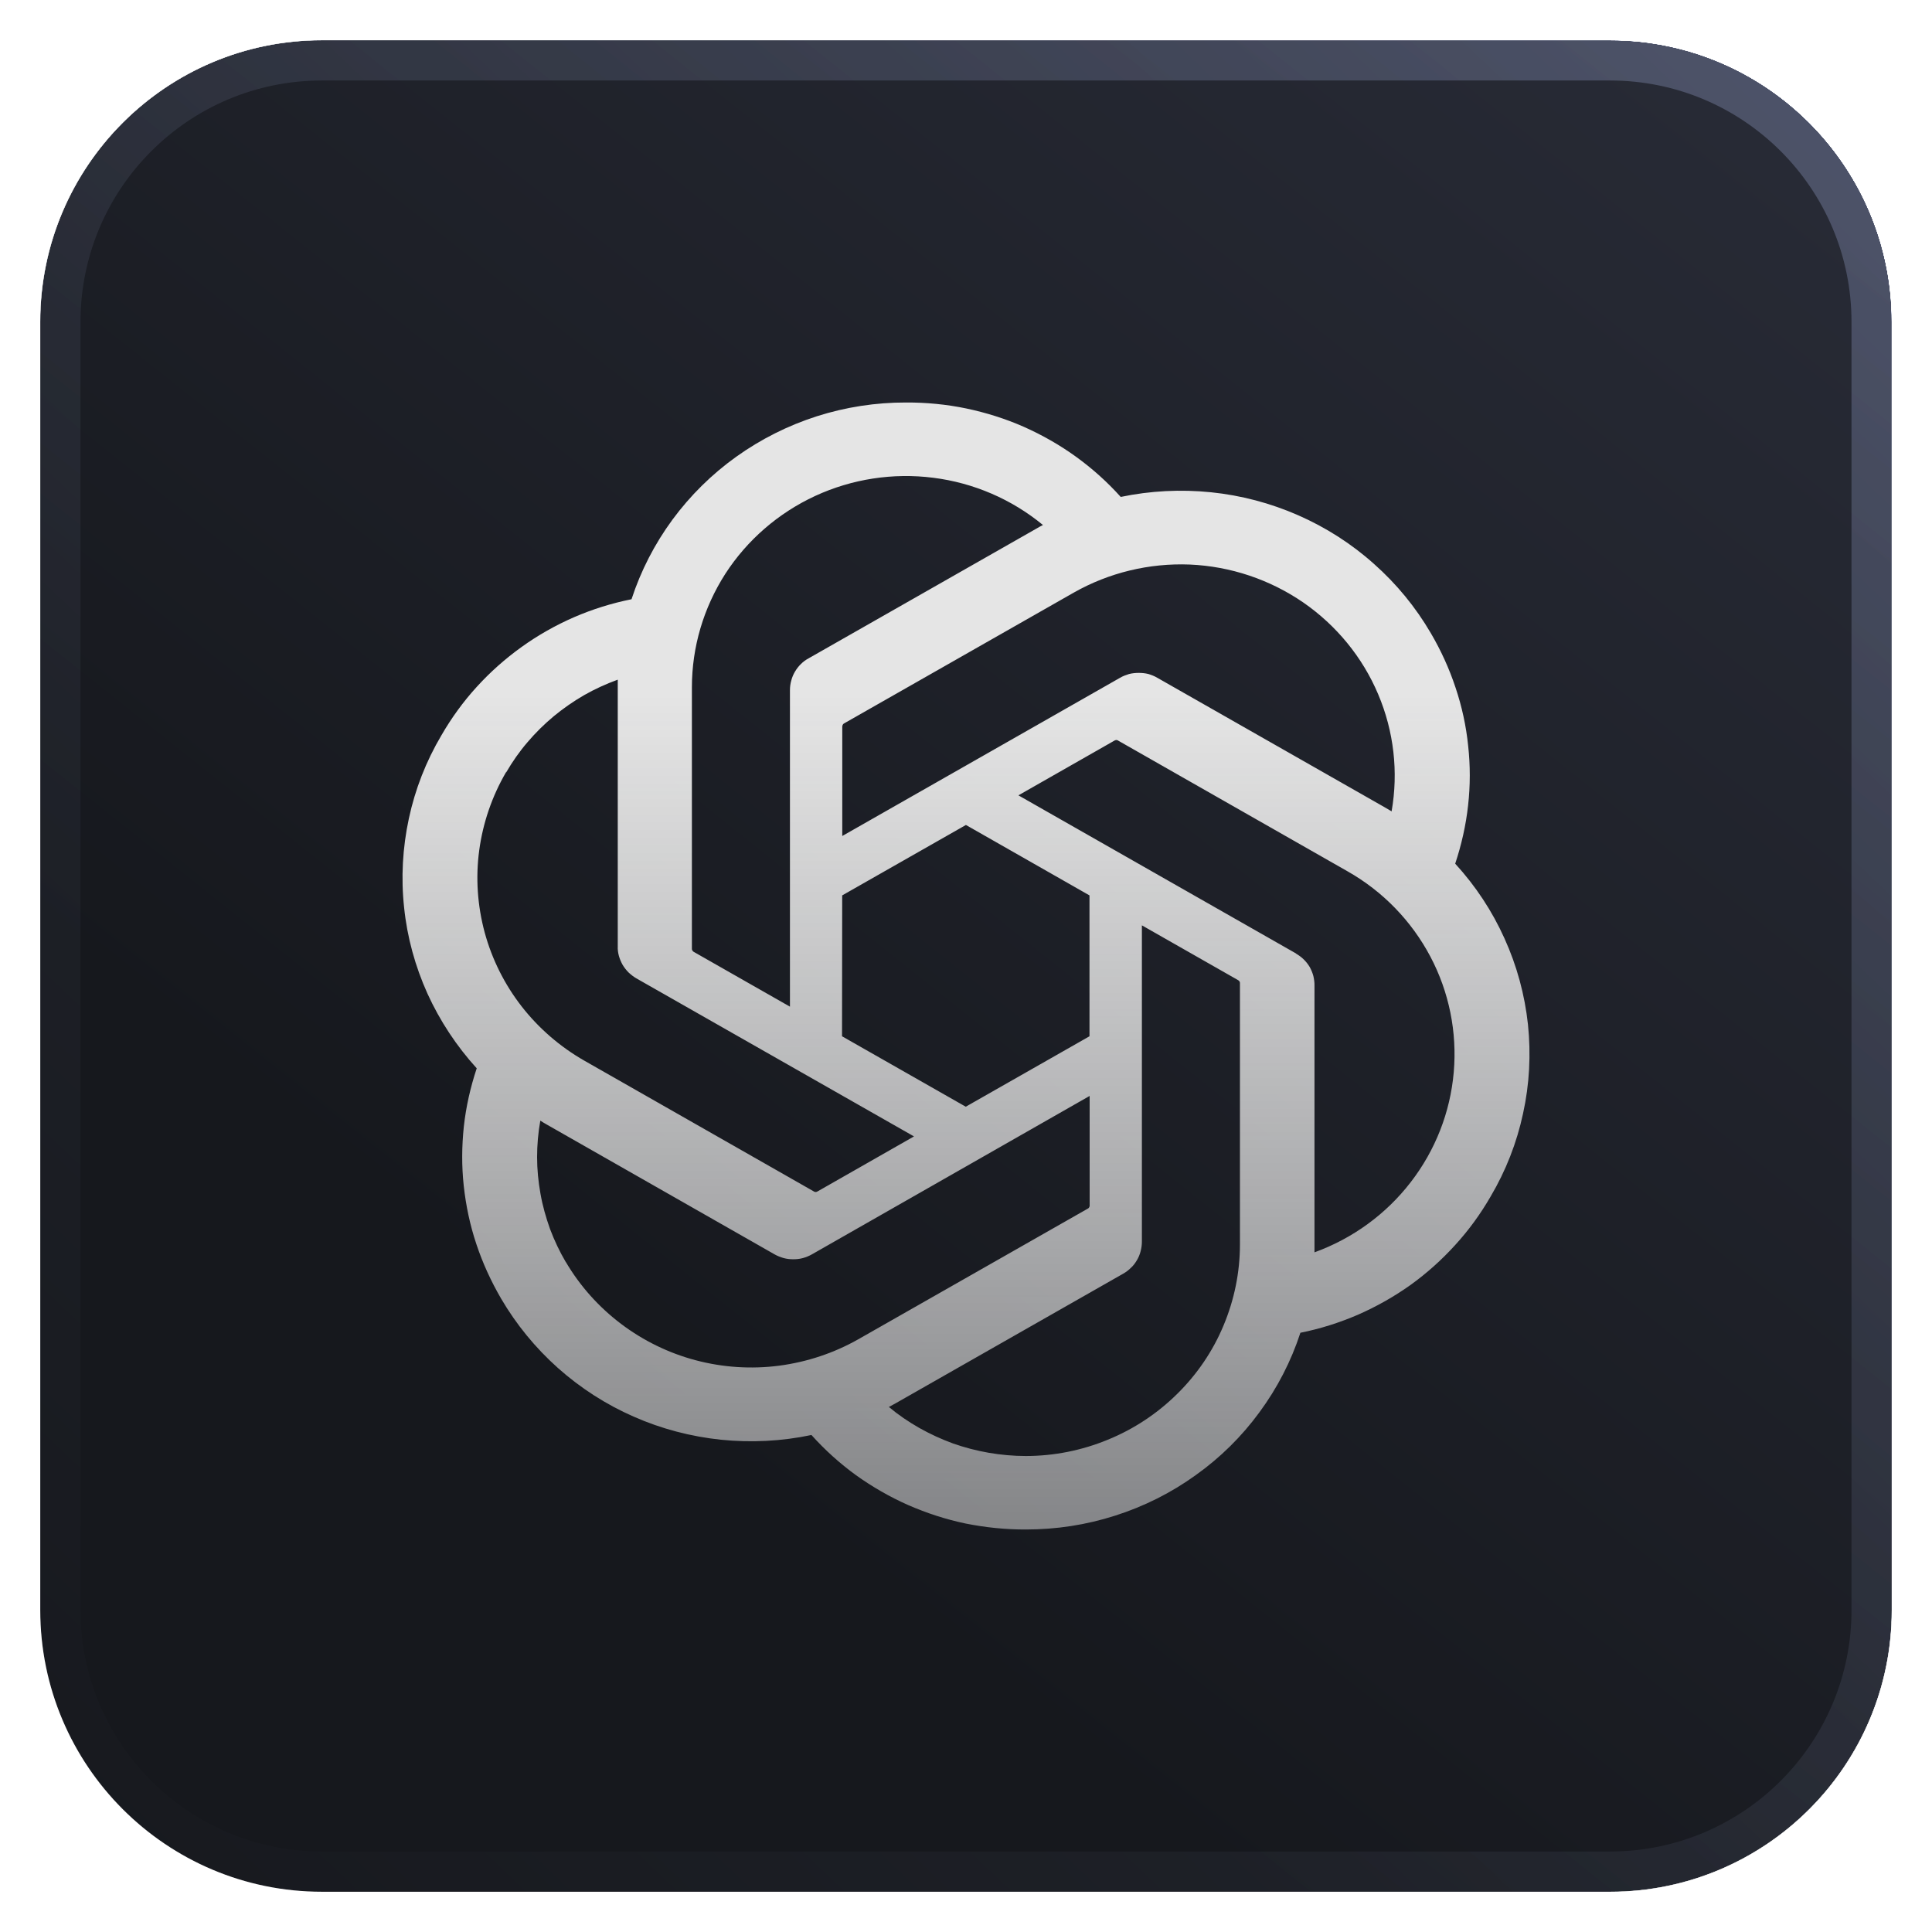
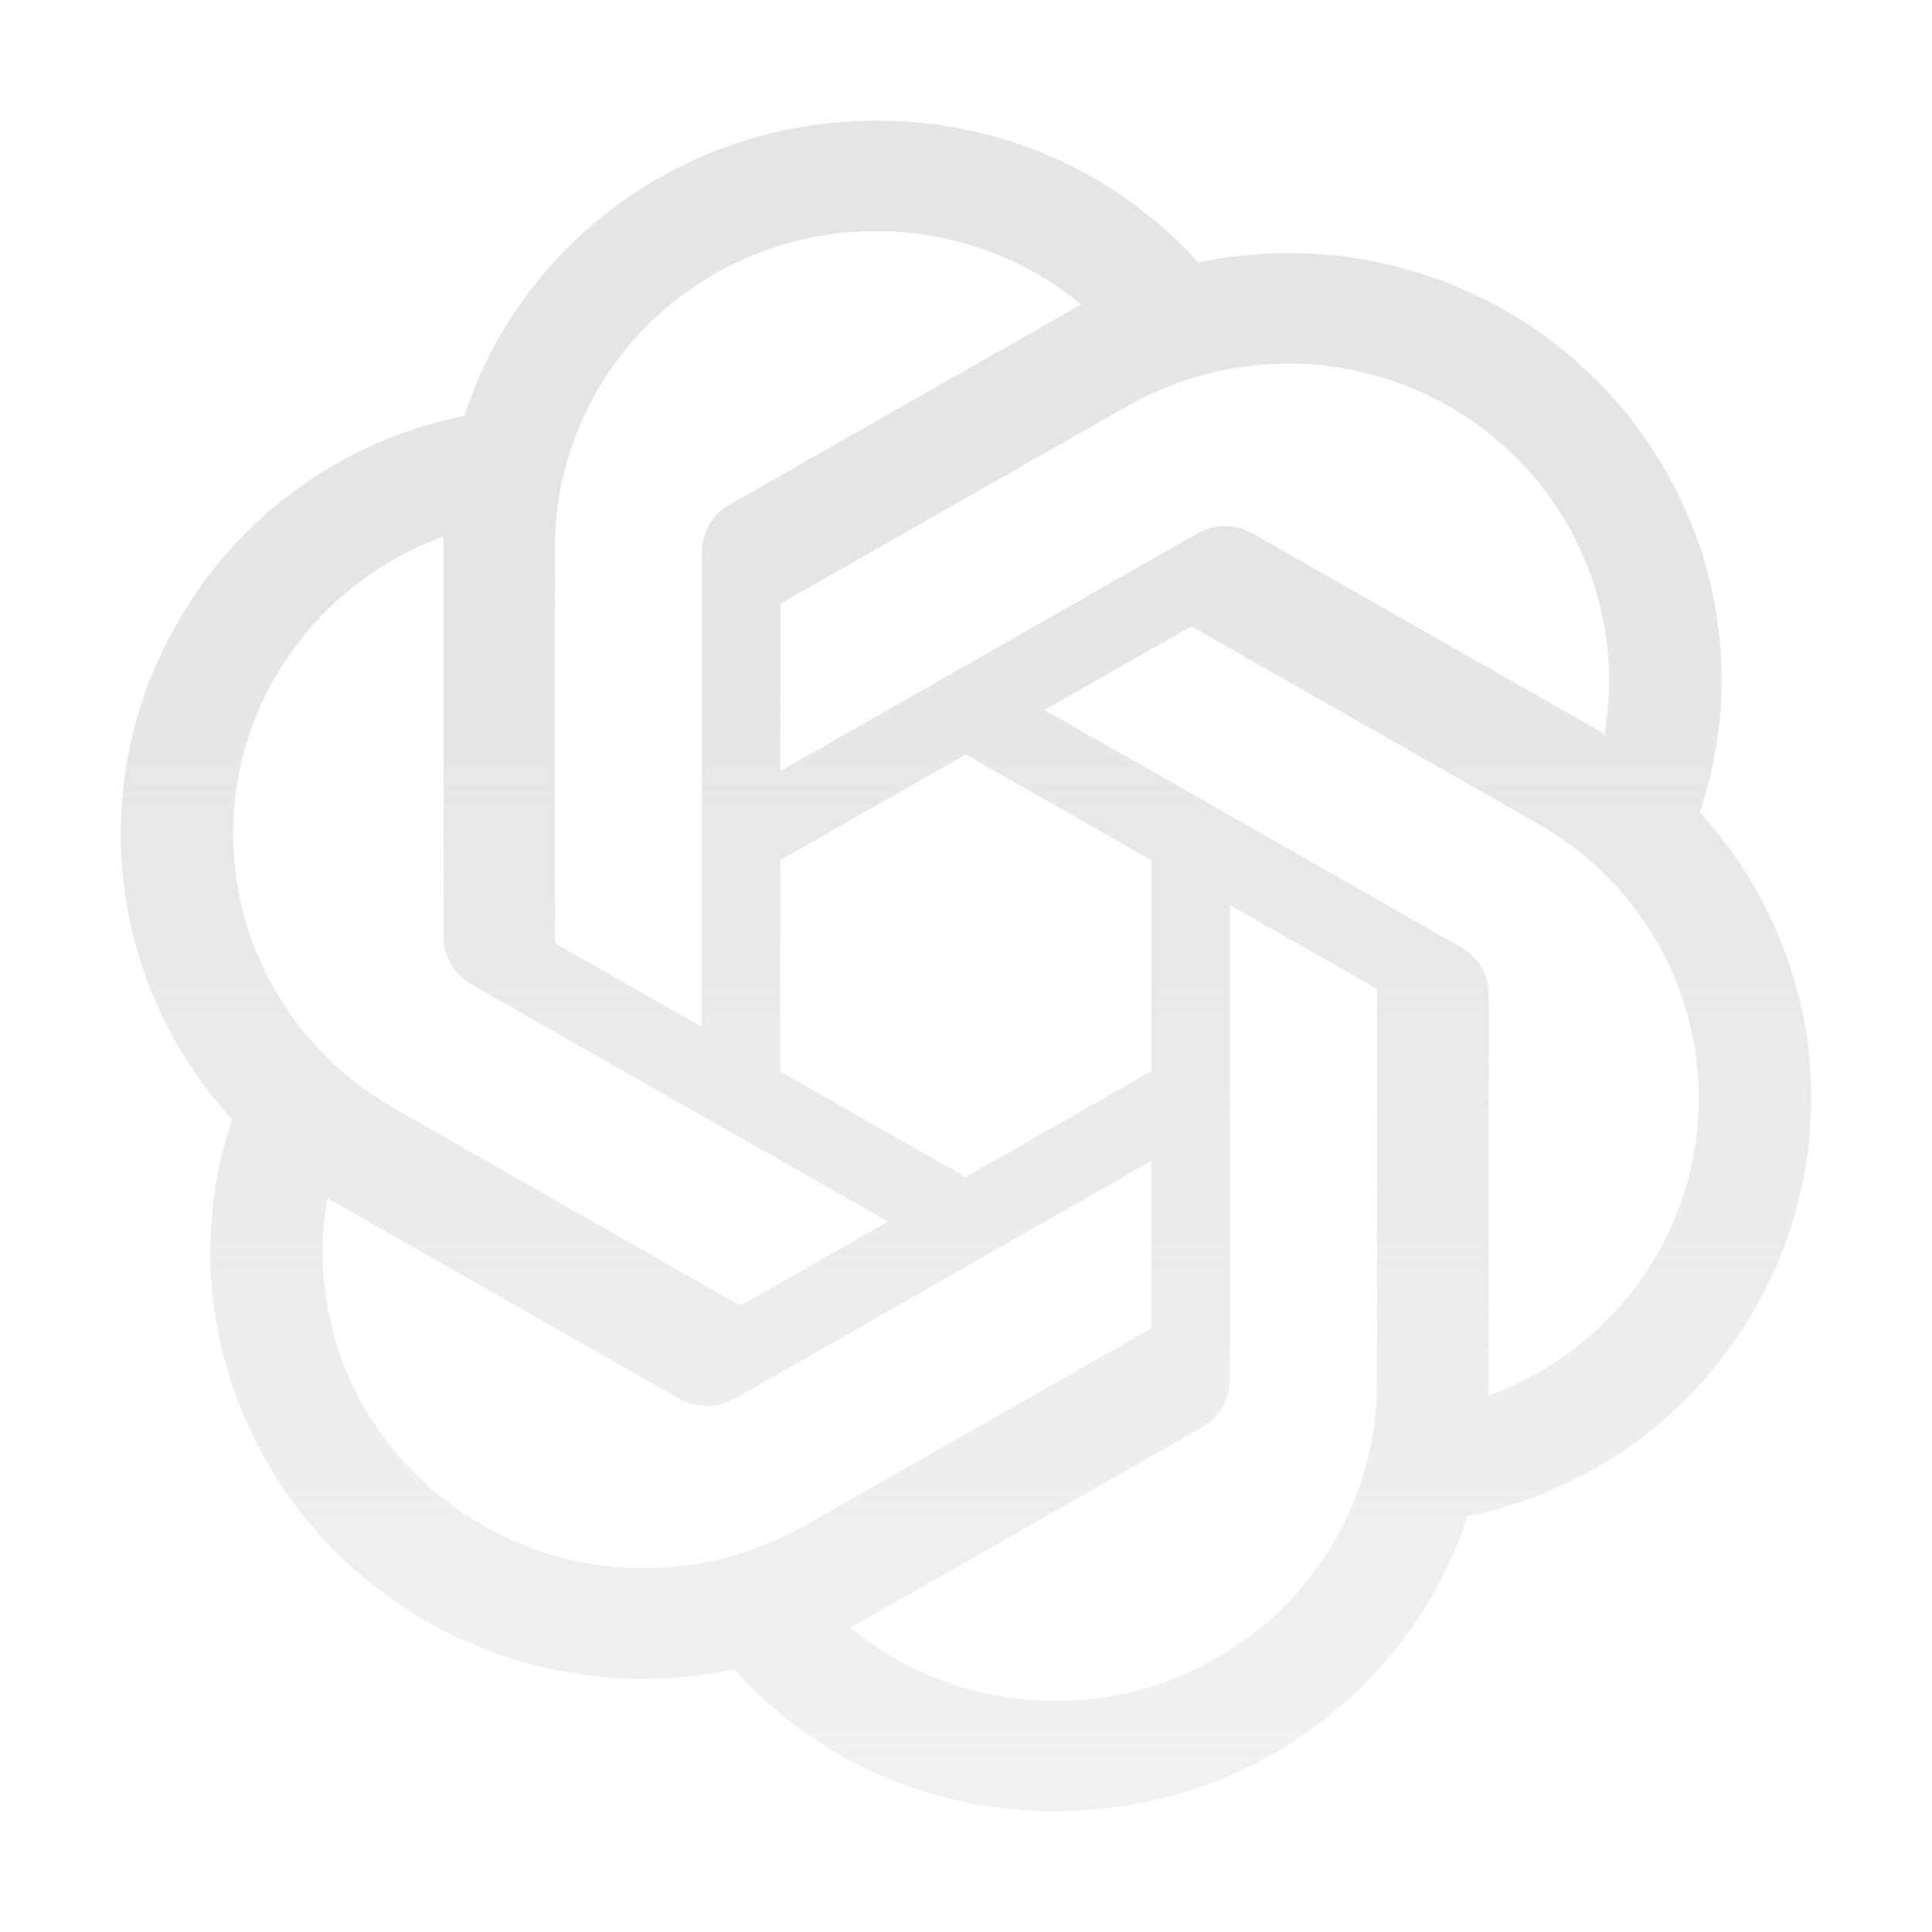
- <svg xmlns="http://www.w3.org/2000/svg" width="24" height="24" viewBox="0 0 24 24" fill="none">
-   <rect x="0.5" y="0.5" width="23" height="23" rx="3.5" fill="url(#paint0_linear_7552_6515)" />
-   <rect x="0.5" y="0.5" width="23" height="23" rx="3.5" stroke="url(#paint1_linear_7552_6515)" style="mix-blend-mode:overlay" />
-   <path d="M18.689 11.657C18.843 11.996 18.941 12.357 18.981 12.727C19.019 13.096 19 13.469 18.92 13.832C18.842 14.196 18.706 14.544 18.516 14.865C18.392 15.08 18.246 15.281 18.077 15.466C17.91 15.65 17.724 15.817 17.521 15.963C17.317 16.108 17.099 16.231 16.869 16.332C16.639 16.431 16.4 16.507 16.154 16.556C16.039 16.909 15.867 17.243 15.645 17.544C15.425 17.845 15.157 18.109 14.852 18.326C14.548 18.545 14.21 18.714 13.852 18.828C13.494 18.943 13.12 19 12.743 19C12.493 19.001 12.242 18.975 11.996 18.926C11.752 18.875 11.512 18.797 11.283 18.697C11.054 18.596 10.836 18.47 10.633 18.325C10.432 18.179 10.246 18.011 10.08 17.826C9.71 17.904 9.332 17.923 8.958 17.885C8.583 17.846 8.216 17.75 7.872 17.598C7.529 17.448 7.211 17.243 6.931 16.994C6.651 16.744 6.413 16.453 6.225 16.132C6.1 15.917 5.996 15.691 5.918 15.456C5.839 15.221 5.788 14.979 5.761 14.733C5.734 14.488 5.736 14.239 5.762 13.993C5.789 13.748 5.844 13.506 5.922 13.271C5.671 12.995 5.464 12.681 5.31 12.343C5.157 12.003 5.058 11.643 5.02 11.274C4.98 10.904 5.001 10.531 5.079 10.168C5.157 9.804 5.293 9.456 5.483 9.135C5.607 8.92 5.754 8.717 5.921 8.534C6.088 8.35 6.276 8.183 6.478 8.038C6.681 7.892 6.9 7.768 7.129 7.668C7.36 7.568 7.6 7.493 7.845 7.444C7.961 7.089 8.132 6.757 8.353 6.456C8.574 6.156 8.842 5.891 9.147 5.673C9.452 5.455 9.789 5.286 10.147 5.171C10.505 5.057 10.879 4.999 11.256 5C11.506 4.999 11.758 5.023 12.003 5.074C12.249 5.126 12.489 5.201 12.718 5.302C12.947 5.404 13.165 5.528 13.367 5.674C13.57 5.821 13.756 5.988 13.922 6.173C14.29 6.096 14.669 6.077 15.043 6.115C15.417 6.153 15.783 6.25 16.127 6.401C16.471 6.552 16.789 6.755 17.068 7.005C17.348 7.253 17.586 7.543 17.774 7.865C17.899 8.078 18.003 8.305 18.081 8.541C18.16 8.776 18.213 9.018 18.238 9.265C18.265 9.511 18.265 9.759 18.237 10.006C18.21 10.252 18.155 10.494 18.077 10.729C18.33 11.005 18.536 11.317 18.689 11.657ZM13.761 17.885C14.083 17.754 14.376 17.56 14.623 17.316C14.87 17.073 15.067 16.784 15.2 16.464C15.333 16.146 15.403 15.805 15.403 15.461V12.207C15.402 12.204 15.401 12.201 15.4 12.197C15.399 12.194 15.397 12.191 15.395 12.188C15.393 12.185 15.391 12.183 15.388 12.181C15.385 12.178 15.382 12.176 15.379 12.175L14.185 11.495V15.426C14.185 15.465 14.179 15.506 14.169 15.544C14.159 15.583 14.144 15.62 14.123 15.655C14.102 15.69 14.079 15.722 14.049 15.749C14.02 15.778 13.988 15.802 13.953 15.822L11.126 17.432C11.102 17.446 11.062 17.467 11.042 17.478C11.159 17.576 11.286 17.662 11.419 17.738C11.554 17.814 11.693 17.878 11.838 17.931C11.983 17.982 12.132 18.021 12.283 18.047C12.435 18.073 12.589 18.087 12.743 18.087C13.092 18.087 13.438 18.018 13.761 17.885ZM7.029 15.677C7.205 15.976 7.437 16.235 7.714 16.445C7.992 16.655 8.307 16.809 8.644 16.898C8.981 16.987 9.333 17.01 9.679 16.965C10.026 16.919 10.358 16.809 10.662 16.637L13.52 15.01L13.527 15.002C13.529 15.001 13.53 14.998 13.531 14.994C13.533 14.991 13.535 14.988 13.536 14.985V13.614L10.086 15.582C10.051 15.602 10.014 15.617 9.975 15.628C9.935 15.639 9.895 15.643 9.854 15.643C9.814 15.643 9.774 15.639 9.734 15.628C9.696 15.617 9.657 15.602 9.622 15.582L6.795 13.971C6.77 13.957 6.733 13.935 6.712 13.921C6.685 14.072 6.672 14.223 6.672 14.375C6.672 14.527 6.687 14.679 6.714 14.829C6.74 14.978 6.782 15.125 6.833 15.268C6.887 15.411 6.952 15.548 7.029 15.679V15.677ZM6.286 9.593C6.112 9.892 5.999 10.222 5.953 10.563C5.907 10.904 5.931 11.25 6.021 11.584C6.112 11.917 6.267 12.228 6.48 12.502C6.693 12.775 6.958 13.004 7.259 13.176L10.116 14.804C10.119 14.805 10.122 14.806 10.126 14.807H10.136C10.14 14.807 10.144 14.806 10.147 14.804C10.15 14.803 10.153 14.802 10.156 14.8L11.354 14.117L7.904 12.153C7.87 12.133 7.838 12.108 7.808 12.08C7.78 12.052 7.755 12.02 7.734 11.985C7.715 11.95 7.699 11.914 7.688 11.874C7.678 11.837 7.672 11.797 7.674 11.756V8.443C7.529 8.496 7.388 8.56 7.255 8.636C7.122 8.713 6.996 8.801 6.878 8.898C6.761 8.996 6.651 9.104 6.552 9.221C6.453 9.336 6.366 9.461 6.289 9.593H6.286ZM16.098 11.845C16.133 11.866 16.166 11.889 16.195 11.918C16.224 11.946 16.249 11.978 16.27 12.013C16.289 12.048 16.305 12.086 16.315 12.124C16.324 12.163 16.33 12.203 16.329 12.244V15.557C16.803 15.385 17.218 15.083 17.524 14.686C17.831 14.289 18.016 13.815 18.059 13.319C18.102 12.823 18.002 12.324 17.768 11.882C17.534 11.44 17.178 11.072 16.74 10.824L13.883 9.196C13.88 9.195 13.877 9.194 13.873 9.193H13.863C13.86 9.194 13.856 9.195 13.852 9.196C13.849 9.197 13.846 9.198 13.844 9.2L12.651 9.88L16.101 11.845H16.098ZM17.289 10.08H17.287V10.082L17.289 10.08ZM17.287 10.079C17.373 9.588 17.315 9.084 17.12 8.624C16.926 8.165 16.602 7.769 16.188 7.483C15.774 7.199 15.286 7.035 14.781 7.013C14.275 6.993 13.775 7.114 13.338 7.362L10.481 8.989C10.478 8.991 10.476 8.993 10.474 8.996L10.468 9.005C10.467 9.008 10.466 9.011 10.465 9.015C10.464 9.018 10.463 9.021 10.463 9.025V10.385L13.913 8.42C13.948 8.399 13.987 8.385 14.025 8.373C14.065 8.363 14.105 8.359 14.145 8.359C14.187 8.359 14.227 8.363 14.267 8.373C14.305 8.385 14.342 8.399 14.377 8.42L17.204 10.03C17.23 10.045 17.266 10.066 17.287 10.079ZM9.813 8.573C9.813 8.534 9.818 8.494 9.829 8.455C9.839 8.417 9.854 8.379 9.875 8.344C9.895 8.31 9.919 8.278 9.949 8.249C9.977 8.221 10.009 8.197 10.045 8.178L12.872 6.568C12.898 6.552 12.935 6.532 12.956 6.522C12.568 6.202 12.095 5.998 11.594 5.935C11.092 5.871 10.583 5.95 10.126 6.161C9.668 6.373 9.28 6.71 9.009 7.13C8.739 7.552 8.595 8.039 8.595 8.538V11.791C8.596 11.795 8.597 11.799 8.598 11.802C8.599 11.805 8.601 11.807 8.603 11.81C8.605 11.813 8.607 11.816 8.61 11.819C8.612 11.821 8.615 11.823 8.619 11.825L9.813 12.505V8.573ZM10.46 12.873L11.997 13.748L13.534 12.873V11.123L11.999 10.248L10.462 11.123L10.46 12.873Z" fill="url(#paint2_linear_7552_6515)" />
+ <svg xmlns="http://www.w3.org/2000/svg" width="16" height="16" viewBox="0 0 16 16" fill="none">
+   <path d="M14.689 7.657C14.843 7.996 14.941 8.357 14.981 8.727C15.019 9.096 15 9.469 14.92 9.832C14.842 10.196 14.706 10.544 14.516 10.865C14.392 11.08 14.246 11.281 14.077 11.466C13.91 11.65 13.723 11.817 13.521 11.963C13.317 12.108 13.099 12.231 12.868 12.332C12.639 12.431 12.4 12.507 12.154 12.556C12.039 12.909 11.867 13.243 11.645 13.544C11.425 13.845 11.157 14.109 10.852 14.326C10.548 14.545 10.21 14.714 9.852 14.828C9.494 14.943 9.12 15 8.743 15C8.493 15.001 8.241 14.975 7.996 14.926C7.752 14.874 7.512 14.797 7.283 14.697C7.054 14.596 6.836 14.47 6.634 14.325C6.432 14.179 6.246 14.011 6.08 13.825C5.71 13.904 5.332 13.923 4.958 13.885C4.583 13.846 4.216 13.75 3.872 13.598C3.529 13.448 3.211 13.243 2.931 12.994C2.651 12.745 2.413 12.453 2.225 12.132C2.1 11.917 1.996 11.691 1.918 11.456C1.839 11.221 1.788 10.979 1.761 10.733C1.734 10.488 1.736 10.239 1.762 9.993C1.789 9.748 1.844 9.506 1.922 9.271C1.671 8.995 1.464 8.681 1.31 8.343C1.157 8.003 1.058 7.643 1.02 7.273C0.98 6.904 1.001 6.531 1.079 6.168C1.157 5.804 1.293 5.456 1.483 5.135C1.607 4.92 1.754 4.717 1.921 4.534C2.088 4.35 2.276 4.183 2.478 4.038C2.681 3.892 2.9 3.768 3.129 3.668C3.36 3.568 3.6 3.493 3.845 3.444C3.961 3.089 4.132 2.757 4.353 2.456C4.574 2.156 4.842 1.891 5.147 1.673C5.452 1.455 5.789 1.286 6.147 1.171C6.505 1.057 6.879 0.999 7.256 1C7.506 0.999 7.758 1.023 8.003 1.074C8.249 1.126 8.489 1.201 8.718 1.302C8.947 1.404 9.165 1.528 9.367 1.674C9.57 1.821 9.756 1.988 9.922 2.173C10.29 2.096 10.669 2.077 11.043 2.115C11.417 2.153 11.783 2.25 12.127 2.401C12.471 2.552 12.789 2.755 13.068 3.005C13.348 3.253 13.586 3.543 13.774 3.865C13.899 4.078 14.003 4.305 14.082 4.541C14.16 4.776 14.213 5.018 14.238 5.265C14.265 5.511 14.265 5.759 14.237 6.006C14.21 6.252 14.155 6.494 14.077 6.729C14.33 7.005 14.536 7.317 14.689 7.657ZM9.761 13.885C10.083 13.754 10.376 13.56 10.623 13.316C10.87 13.073 11.067 12.784 11.2 12.464C11.333 12.146 11.403 11.805 11.403 11.461V8.207C11.402 8.204 11.401 8.201 11.4 8.197C11.399 8.194 11.397 8.191 11.395 8.188C11.393 8.185 11.391 8.183 11.388 8.181C11.385 8.178 11.382 8.176 11.379 8.175L10.185 7.495V11.426C10.185 11.465 10.179 11.506 10.169 11.544C10.159 11.583 10.144 11.62 10.123 11.655C10.102 11.69 10.079 11.722 10.049 11.749C10.02 11.778 9.988 11.802 9.953 11.822L7.126 13.432C7.102 13.446 7.062 13.467 7.042 13.478C7.159 13.576 7.286 13.662 7.419 13.738C7.554 13.814 7.693 13.878 7.838 13.931C7.983 13.982 8.132 14.021 8.283 14.047C8.435 14.073 8.589 14.087 8.743 14.087C9.092 14.087 9.438 14.018 9.761 13.885ZM3.029 11.677C3.205 11.976 3.437 12.235 3.714 12.445C3.992 12.655 4.307 12.809 4.644 12.898C4.981 12.987 5.333 13.01 5.679 12.965C6.026 12.919 6.358 12.809 6.662 12.636L9.52 11.01L9.527 11.002C9.529 11.001 9.53 10.998 9.531 10.994C9.533 10.991 9.535 10.988 9.536 10.985V9.614L6.086 11.582C6.051 11.602 6.014 11.617 5.975 11.628C5.935 11.639 5.895 11.643 5.854 11.643C5.814 11.643 5.774 11.639 5.734 11.628C5.696 11.617 5.657 11.602 5.622 11.582L2.795 9.971C2.77 9.956 2.733 9.935 2.712 9.921C2.685 10.072 2.672 10.223 2.672 10.375C2.672 10.527 2.687 10.679 2.714 10.829C2.74 10.978 2.782 11.125 2.833 11.268C2.887 11.411 2.952 11.548 3.029 11.679V11.677ZM2.286 5.593C2.112 5.892 1.999 6.222 1.953 6.563C1.907 6.904 1.931 7.25 2.021 7.584C2.112 7.917 2.267 8.228 2.48 8.502C2.693 8.775 2.958 9.004 3.259 9.176L6.116 10.804C6.119 10.805 6.122 10.806 6.126 10.807H6.136C6.14 10.807 6.144 10.806 6.147 10.804C6.15 10.803 6.153 10.802 6.156 10.8L7.354 10.117L3.904 8.153C3.87 8.133 3.838 8.108 3.808 8.08C3.78 8.052 3.755 8.02 3.734 7.985C3.715 7.95 3.699 7.914 3.688 7.875C3.678 7.837 3.672 7.797 3.674 7.756V4.443C3.529 4.496 3.388 4.56 3.255 4.636C3.122 4.713 2.996 4.801 2.878 4.898C2.761 4.996 2.651 5.104 2.552 5.221C2.453 5.336 2.366 5.462 2.289 5.593H2.286ZM12.098 7.845C12.133 7.866 12.166 7.889 12.195 7.918C12.224 7.946 12.249 7.978 12.27 8.013C12.289 8.048 12.305 8.086 12.315 8.124C12.324 8.163 12.33 8.203 12.329 8.244V11.557C12.803 11.385 13.218 11.083 13.524 10.686C13.832 10.289 14.016 9.815 14.059 9.319C14.102 8.823 14.002 8.324 13.768 7.882C13.534 7.44 13.178 7.072 12.74 6.824L9.883 5.196C9.88 5.195 9.877 5.194 9.873 5.193H9.863C9.86 5.194 9.856 5.195 9.852 5.196C9.849 5.197 9.846 5.198 9.843 5.2L8.651 5.88L12.101 7.845H12.098ZM13.289 6.08H13.287V6.082L13.289 6.08ZM13.287 6.079C13.373 5.588 13.315 5.084 13.12 4.624C12.926 4.165 12.602 3.769 12.188 3.483C11.774 3.199 11.286 3.035 10.781 3.013C10.275 2.993 9.775 3.114 9.338 3.362L6.481 4.989C6.478 4.991 6.476 4.993 6.474 4.996L6.468 5.005C6.467 5.008 6.466 5.011 6.465 5.015C6.464 5.018 6.463 5.021 6.463 5.025V6.385L9.913 4.42C9.948 4.399 9.987 4.385 10.025 4.373C10.065 4.363 10.105 4.359 10.145 4.359C10.187 4.359 10.227 4.363 10.267 4.373C10.305 4.385 10.342 4.399 10.377 4.42L13.204 6.03C13.229 6.045 13.266 6.065 13.287 6.079ZM5.813 4.573C5.813 4.534 5.818 4.494 5.829 4.455C5.839 4.417 5.854 4.379 5.875 4.344C5.895 4.31 5.919 4.278 5.949 4.249C5.977 4.221 6.009 4.197 6.045 4.178L8.872 2.568C8.898 2.552 8.935 2.532 8.956 2.522C8.568 2.202 8.095 1.998 7.594 1.935C7.092 1.871 6.583 1.95 6.126 2.161C5.668 2.373 5.28 2.71 5.009 3.13C4.739 3.552 4.595 4.039 4.595 4.538V7.791C4.596 7.795 4.597 7.799 4.598 7.802C4.599 7.805 4.601 7.807 4.603 7.81C4.605 7.813 4.607 7.816 4.61 7.819C4.612 7.821 4.615 7.823 4.619 7.825L5.813 8.505V4.573ZM6.46 8.872L7.997 9.748L9.534 8.872V7.123L7.999 6.248L6.462 7.123L6.46 8.872Z" fill="url(#paint0_linear_7587_18117)" />
  <defs>
-     <linearGradient id="paint0_linear_7552_6515" x1="20.97" y1="1.015" x2="7.832" y2="17.514" gradientUnits="userSpaceOnUse">
-       <stop stop-color="#272A35" />
-       <stop offset="1" stop-color="#16181D" />
-     </linearGradient>
-     <linearGradient id="paint1_linear_7552_6515" x1="22.804" y1="1.758e-06" x2="-6.796e-07" y2="24" gradientUnits="userSpaceOnUse">
-       <stop stop-color="white" />
-       <stop offset="1" stop-color="white" stop-opacity="0" />
-     </linearGradient>
-     <linearGradient id="paint2_linear_7552_6515" x1="12.029" y1="3.09" x2="12.029" y2="21.853" gradientUnits="userSpaceOnUse">
+     <linearGradient id="paint0_linear_7587_18117" x1="8.029" y1="-0.91" x2="8.029" y2="17.853" gradientUnits="userSpaceOnUse">
      <stop offset="0.295" stop-color="#E5E5E5" />
      <stop offset="1" stop-color="#E5E5E5" stop-opacity="0.4" />
    </linearGradient>
  </defs>
</svg>
